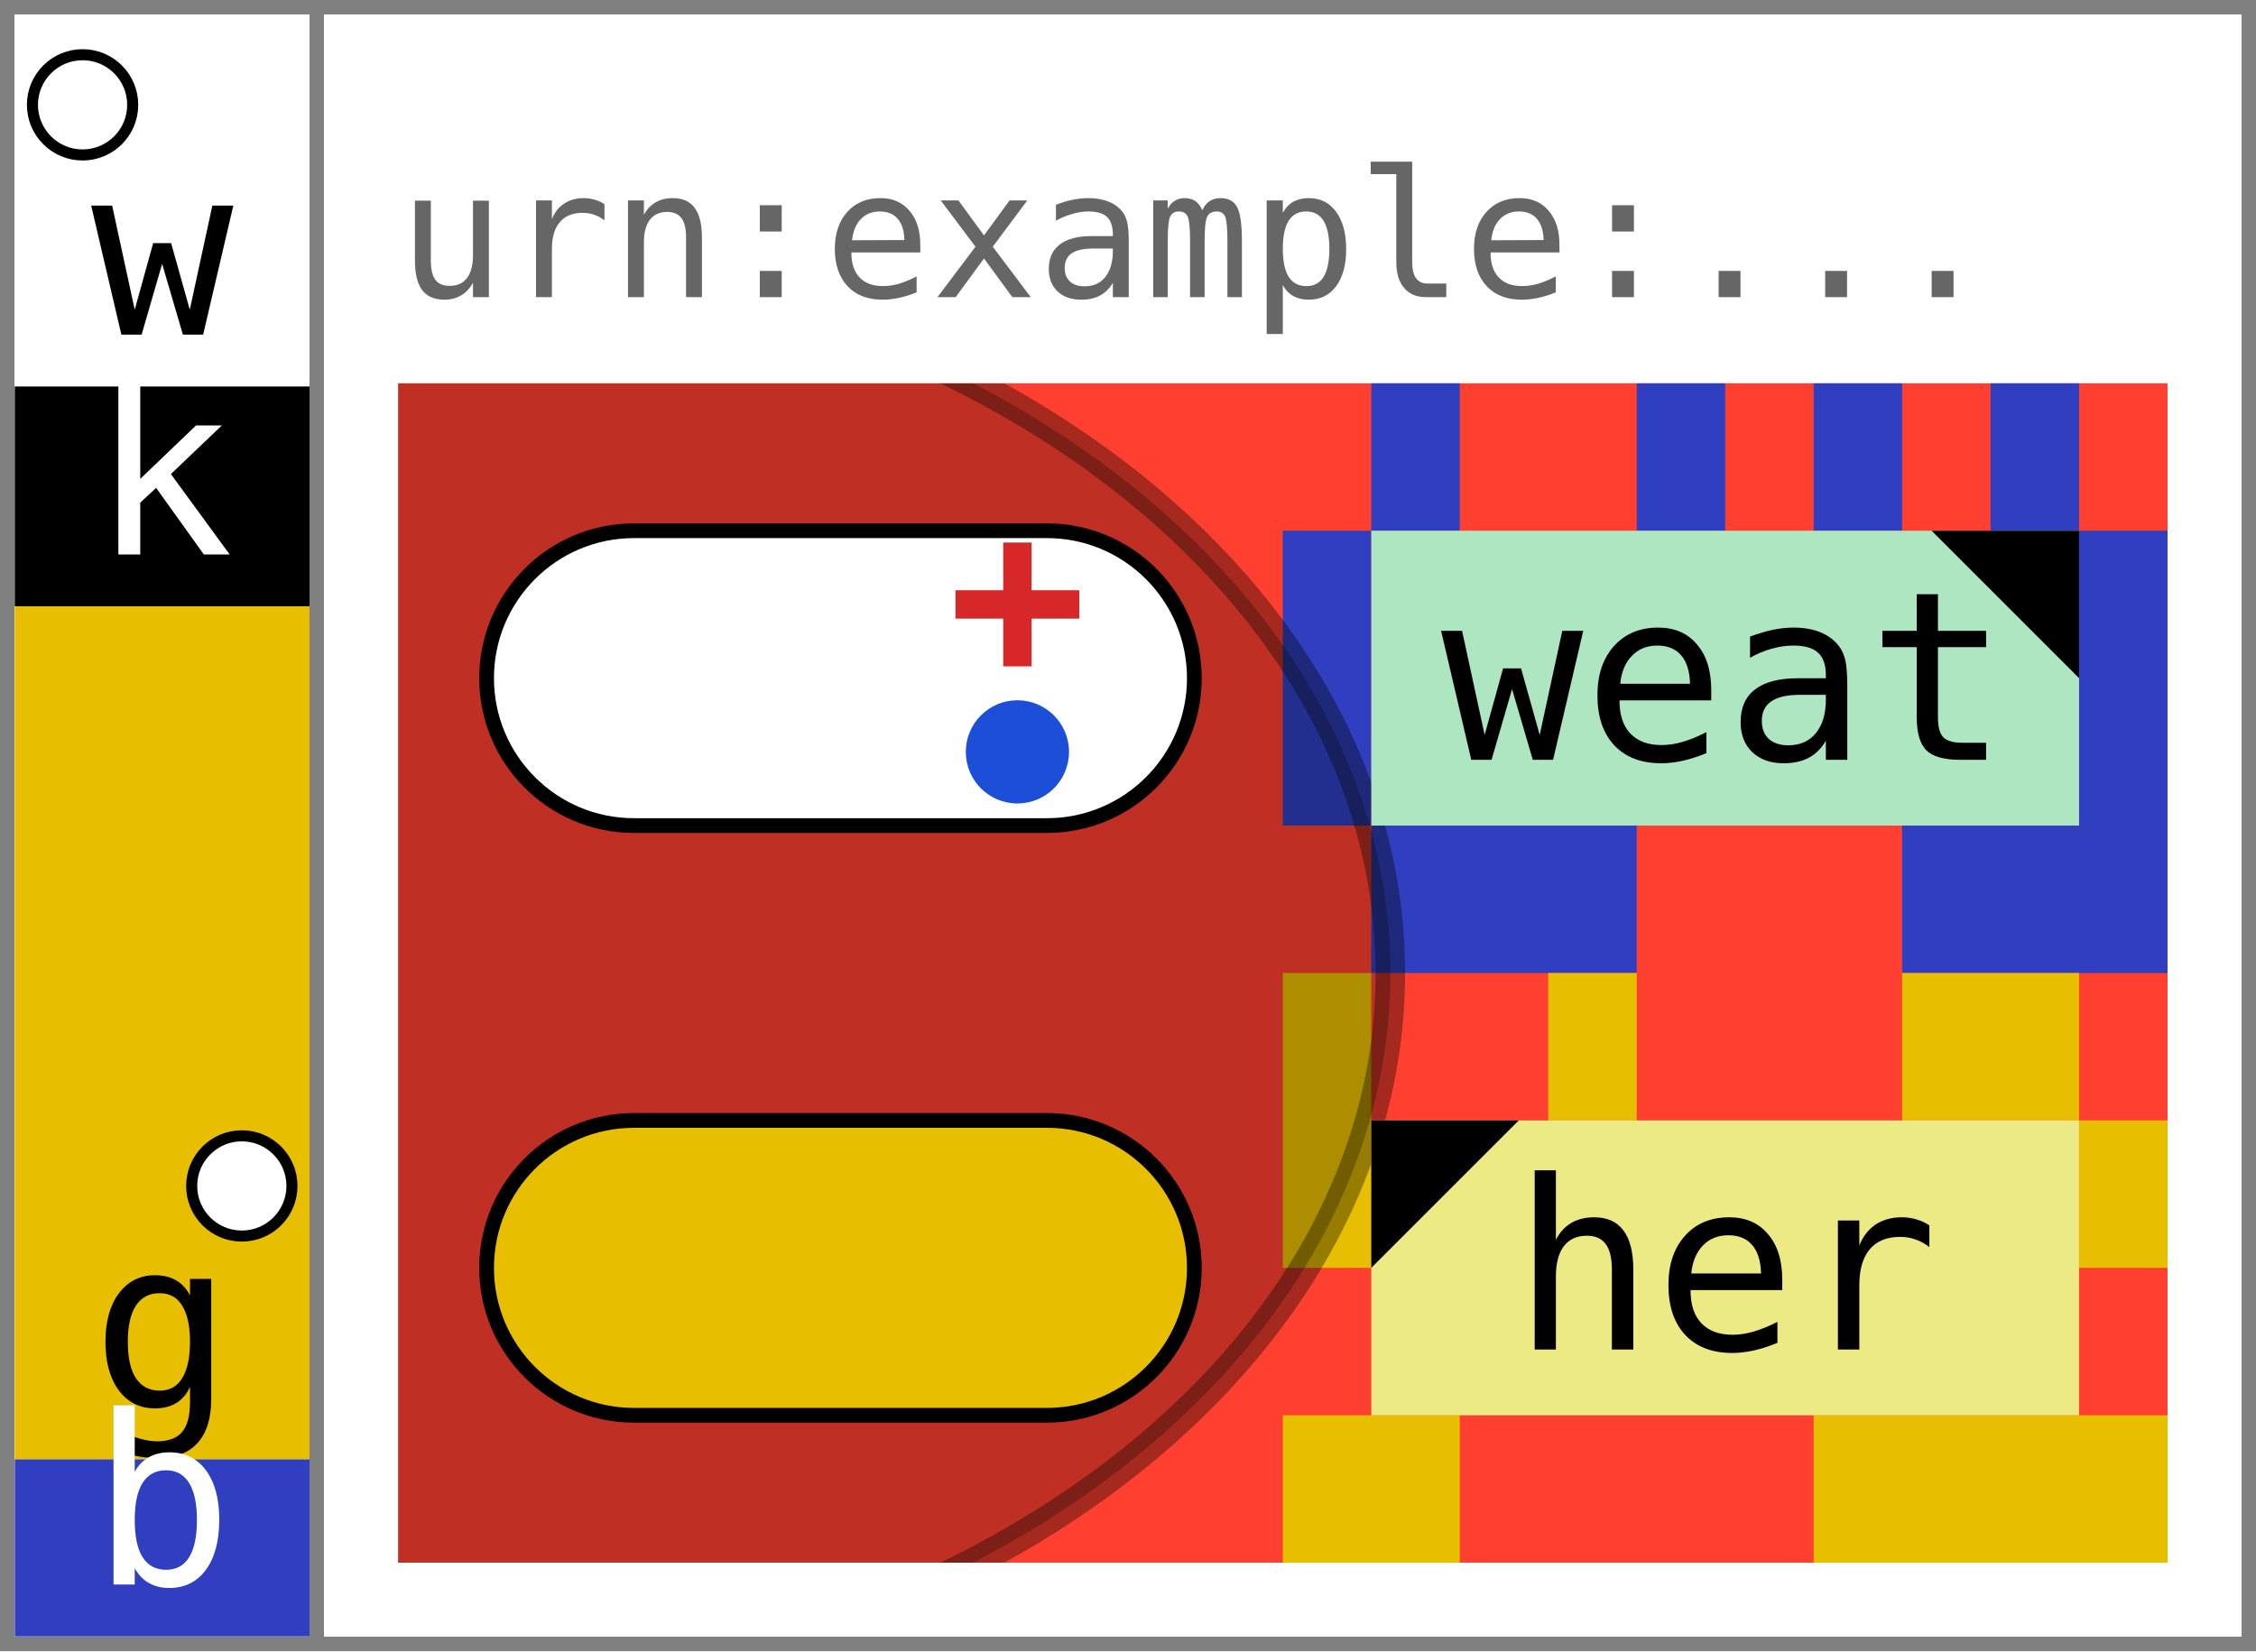
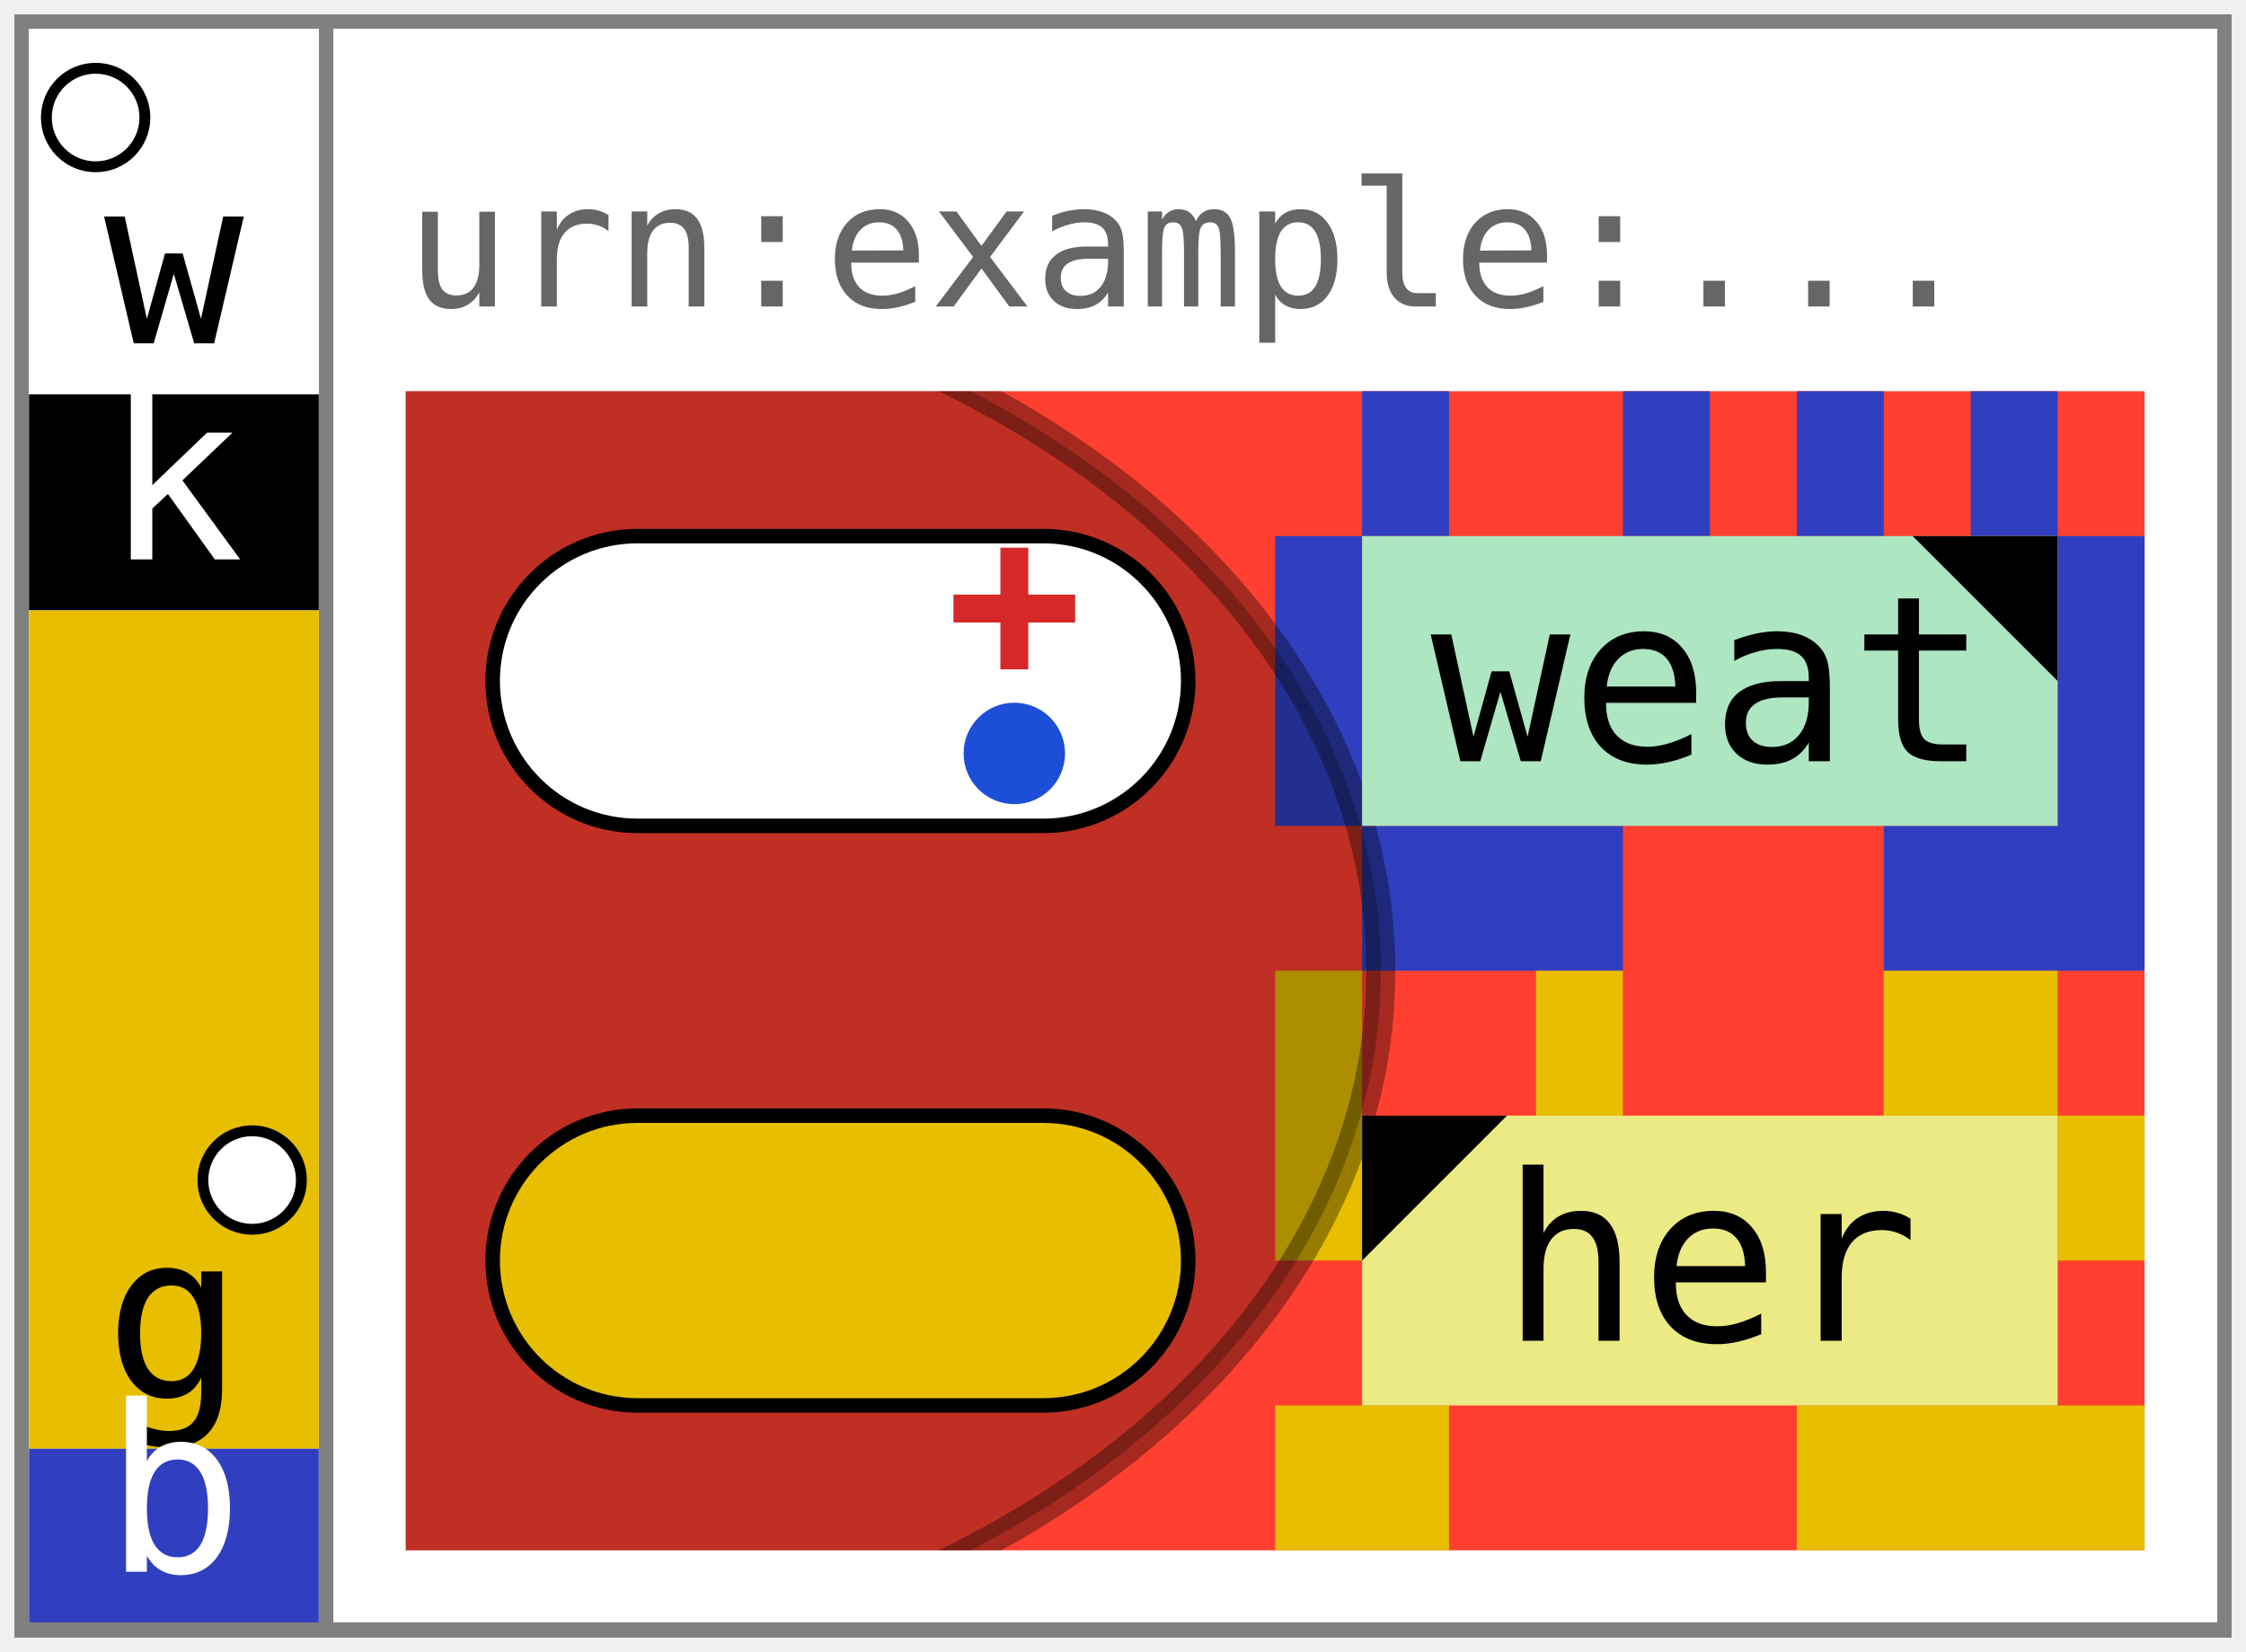
- <svg xmlns="http://www.w3.org/2000/svg" width="153" height="112" viewBox="0 0 153 112" font-family="&quot;JetBrains Mono&quot;, &quot;Menlo&quot;, &quot;Consolas&quot;, &quot;DejaVu Sans Mono&quot;, &quot;Liberation Mono&quot;, &quot;Roboto Mono&quot;, &quot;Noto Sans Mono&quot;, monospace" data-entviz-version="v11" data-entviz-lib="0.11.0" data-input-bytes="19" data-cols="2" data-rows="2">
+ <svg xmlns="http://www.w3.org/2000/svg" width="155" height="114" viewBox="0 0 155 114" font-family="&quot;JetBrains Mono&quot;, &quot;Menlo&quot;, &quot;Consolas&quot;, &quot;DejaVu Sans Mono&quot;, &quot;Liberation Mono&quot;, &quot;Roboto Mono&quot;, &quot;Noto Sans Mono&quot;, monospace" data-entviz-version="v12" data-entviz-lib="0.12.0" data-input-bytes="19" data-cols="2" data-rows="2">
  <defs>
    <clipPath id="grid-clip-dc7d52b0f5891ef1-2x2">
-       <rect x="27" y="26" width="120" height="80" />
+       <rect x="28" y="27" width="120" height="80" />
    </clipPath>
  </defs>
-   <rect x="0" y="0" width="153" height="112" fill="#ffffff" />
+   <rect x="1" y="1" width="153" height="112" fill="#ffffff" />
  <g data-channel="grid">
-     <rect x="27" y="26" width="120" height="80" fill="#ff3f2f" />
+     <rect x="28" y="27" width="120" height="80" fill="#ff3f2f" />
    <g>
-       <path fill="#2f3fbf" d="M93 26h6v10h-6zM111 26h6v10h-6zM123 26h6v10h-6zM135 26h6v10h-6zM141 36h6v10h-6zM141 46h6v10h-6zM141 56h6v10h-6zM135 56h6v10h-6zM129 56h6v10h-6zM105 56h6v10h-6zM99 56h6v10h-6zM93 56h6v10h-6zM87 46h6v10h-6zM87 36h6v10h-6z" />
-       <path fill="#e7be00" d="M87 66h6v10h-6zM105 66h6v10h-6zM129 66h6v10h-6zM135 66h6v10h-6zM141 76h6v10h-6zM141 96h6v10h-6zM135 96h6v10h-6zM129 96h6v10h-6zM123 96h6v10h-6zM93 96h6v10h-6zM87 96h6v10h-6zM87 76h6v10h-6z" />
+       <path fill="#2f3fbf" d="M94 27h6v10h-6zM112 27h6v10h-6zM124 27h6v10h-6zM136 27h6v10h-6zM142 37h6v10h-6zM142 47h6v10h-6zM142 57h6v10h-6zM136 57h6v10h-6zM130 57h6v10h-6zM106 57h6v10h-6zM100 57h6v10h-6zM94 57h6v10h-6zM88 47h6v10h-6zM88 37h6v10h-6z" />
+       <path fill="#e7be00" d="M88 67h6v10h-6zM106 67h6v10h-6zM130 67h6v10h-6zM136 67h6v10h-6zM142 77h6v10h-6zM142 97h6v10h-6zM136 97h6v10h-6zM130 97h6v10h-6zM124 97h6v10h-6zM94 97h6v10h-6zM88 97h6v10h-6zM88 77h6v10h-6z" />
    </g>
-     <g clip-path="url(#grid-clip-dc7d52b0f5891ef1-2x2)" data-channel="ellipse" data-ellipse-anchor-x="27" data-ellipse-anchor-y="66" data-ellipse-rx="67.293" data-ellipse-ry="49.079" data-ellipse-rotation-deg="0">
-       <ellipse cx="27" cy="66" rx="67.293" ry="49.079" transform="rotate(0 27 66)" fill="#000000" stroke="#000000" fill-opacity="0.25" stroke-opacity="0.35" stroke-width="2" />
+     <g clip-path="url(#grid-clip-dc7d52b0f5891ef1-2x2)" data-channel="ellipse" data-ellipse-anchor-x="28" data-ellipse-anchor-y="67" data-ellipse-rx="67.293" data-ellipse-ry="49.079" data-ellipse-rotation-deg="0">
+       <ellipse cx="28" cy="67" rx="67.293" ry="49.079" transform="rotate(0 28 67)" fill="#000000" stroke="#000000" fill-opacity="0.25" stroke-opacity="0.35" stroke-width="2" />
    </g>
    <g>
      <g data-channel="cell" data-cell-index="0" data-cell-row="0" data-cell-col="0" data-cell-blank="true" data-cell-blank-map="true">
-         <rect x="33" y="36" width="48" height="20" rx="10" ry="10" fill="#ffffff" stroke="#000000" stroke-width="1" />
-         <circle cx="69" cy="51" r="3.5" fill="#1d4ed8" data-blank-map-min="1,1" />
-         <path d="M 64.8,41 H 73.2 M 69,36.8 V 45.2" fill="none" stroke="#d62828" stroke-width="1.925" stroke-linecap="butt" data-blank-map-max="0,1" />
+         <rect x="34" y="37" width="48" height="20" rx="10" ry="10" fill="#ffffff" stroke="#000000" stroke-width="1" />
+         <circle cx="70" cy="52" r="3.5" fill="#1d4ed8" data-blank-map-min="1,1" />
+         <path d="M 65.8,42 H 74.2 M 70,37.8 V 46.2" fill="none" stroke="#d62828" stroke-width="1.925" stroke-linecap="butt" data-blank-map-max="0,1" />
      </g>
      <g data-channel="cell" data-cell-index="1" data-cell-row="0" data-cell-col="1" data-surround-bits="0xdc7d52" data-edge-color="#2f3fbf" data-cell-quartile="2">
-         <rect x="93" y="36" width="48" height="20" fill="#ade6c1" />
-         <text x="117" y="46" fill="#000000" font-size="16" text-anchor="middle" dominant-baseline="central">weat</text>
-         <polygon points="141,36 131,36 141,46" fill="#000000" />
+         <rect x="94" y="37" width="48" height="20" fill="#ade6c1" />
+         <text x="118" y="47" fill="#000000" font-size="16" text-anchor="middle" dominant-baseline="central">weat</text>
+         <polygon points="142,37 132,37 142,47" fill="#000000" />
      </g>
      <g data-channel="cell" data-cell-index="2" data-cell-row="1" data-cell-col="0" data-cell-blank="true">
-         <rect x="33" y="76" width="48" height="20" rx="10" ry="10" fill="#e7be00" stroke="#000000" stroke-width="1" />
+         <rect x="34" y="77" width="48" height="20" rx="10" ry="10" fill="#e7be00" stroke="#000000" stroke-width="1" />
      </g>
      <g data-channel="cell" data-cell-index="3" data-cell-row="1" data-cell-col="1" data-surround-bits="0xb0f589" data-edge-color="#e7be00" data-cell-quartile="1">
-         <rect x="93" y="76" width="48" height="20" fill="#ebea85" />
-         <text x="117" y="86" fill="#000000" font-size="16" text-anchor="middle" dominant-baseline="central">her</text>
-         <polygon points="93,76 103,76 93,86" fill="#000000" />
+         <rect x="94" y="77" width="48" height="20" fill="#ebea85" />
+         <text x="118" y="87" fill="#000000" font-size="16" text-anchor="middle" dominant-baseline="central">her</text>
+         <polygon points="94,77 104,77 94,87" fill="#000000" />
      </g>
    </g>
  </g>
  <g data-channel="color-bar" data-bar-slots="9" data-bar-marker-left="0" data-bar-marker-right="6">
    <g data-color-bar-rank="0" data-color-bar-band="W">
-       <rect x="1" y="1" width="20" height="25.216" fill="#ffffff" />
-       <text x="11" y="22.696" fill="#000000" font-size="16" text-anchor="middle" data-color-bar-letter="true">w</text>
+       <rect x="2" y="2" width="20" height="25.216" fill="#ffffff" />
+       <text x="12" y="23.696" fill="#000000" font-size="16" text-anchor="middle" data-color-bar-letter="true">w</text>
    </g>
    <g data-color-bar-rank="1" data-color-bar-band="K">
-       <rect x="1" y="26.216" width="20" height="14.912" fill="#000000" />
-       <text x="11" y="37.608" fill="#ffffff" font-size="16" text-anchor="middle" data-color-bar-letter="true">k</text>
+       <rect x="2" y="27.216" width="20" height="14.912" fill="#000000" />
+       <text x="12" y="38.608" fill="#ffffff" font-size="16" text-anchor="middle" data-color-bar-letter="true">k</text>
    </g>
    <g data-color-bar-rank="2" data-color-bar-band="G">
-       <rect x="1" y="41.128" width="20" height="57.861" fill="#e7be00" />
-       <text x="11" y="95.468" fill="#000000" font-size="16" text-anchor="middle" data-color-bar-letter="true">g</text>
+       <rect x="2" y="42.128" width="20" height="57.861" fill="#e7be00" />
+       <text x="12" y="96.468" fill="#000000" font-size="16" text-anchor="middle" data-color-bar-letter="true">g</text>
    </g>
    <g data-color-bar-rank="3" data-color-bar-band="B">
-       <rect x="1" y="98.988" width="20" height="12.012" fill="#2f3fbf" />
-       <text x="11" y="107.48" fill="#ffffff" font-size="16" text-anchor="middle" data-color-bar-letter="true">b</text>
+       <rect x="2" y="99.988" width="20" height="12.012" fill="#2f3fbf" />
+       <text x="12" y="108.48" fill="#ffffff" font-size="16" text-anchor="middle" data-color-bar-letter="true">b</text>
    </g>
-     <circle cx="5.6" cy="7.111" r="3.4" fill="#ffffff" stroke="#000000" stroke-width="0.75" data-bar-marker="left" />
-     <circle cx="16.4" cy="80.444" r="3.4" fill="#ffffff" stroke="#000000" stroke-width="0.75" data-bar-marker="right" />
+     <circle cx="6.6" cy="8.111" r="3.4" fill="#ffffff" stroke="#000000" stroke-width="0.75" data-bar-marker="left" />
+     <circle cx="17.4" cy="81.444" r="3.4" fill="#ffffff" stroke="#000000" stroke-width="0.75" data-bar-marker="right" />
  </g>
  <g data-channel="label-top">
-     <text x="27" y="16" fill="#666666" font-size="12" dominant-baseline="central">urn:example:...</text>
+     <text x="28" y="17" fill="#666666" font-size="12" dominant-baseline="central">urn:example:...</text>
  </g>
-   <line x1="0" y1="0.5" x2="153" y2="0.5" stroke="#808080" stroke-width="1" shape-rendering="crispEdges" />
-   <line x1="152.5" y1="0" x2="152.5" y2="112" stroke="#808080" stroke-width="1" shape-rendering="crispEdges" />
-   <line x1="0" y1="111.5" x2="153" y2="111.5" stroke="#808080" stroke-width="1" shape-rendering="crispEdges" />
-   <line x1="0.5" y1="0" x2="0.5" y2="112" stroke="#808080" stroke-width="1" shape-rendering="crispEdges" />
-   <line x1="21.5" y1="0" x2="21.5" y2="112" stroke="#808080" stroke-width="1" shape-rendering="crispEdges" />
+   <line x1="1" y1="1.5" x2="154" y2="1.5" stroke="#808080" stroke-width="1" shape-rendering="crispEdges" />
+   <line x1="153.5" y1="1" x2="153.5" y2="113" stroke="#808080" stroke-width="1" shape-rendering="crispEdges" />
+   <line x1="1" y1="112.5" x2="154" y2="112.5" stroke="#808080" stroke-width="1" shape-rendering="crispEdges" />
+   <line x1="1.5" y1="1" x2="1.5" y2="113" stroke="#808080" stroke-width="1" shape-rendering="crispEdges" />
+   <line x1="22.5" y1="1" x2="22.5" y2="113" stroke="#808080" stroke-width="1" shape-rendering="crispEdges" />
</svg>
